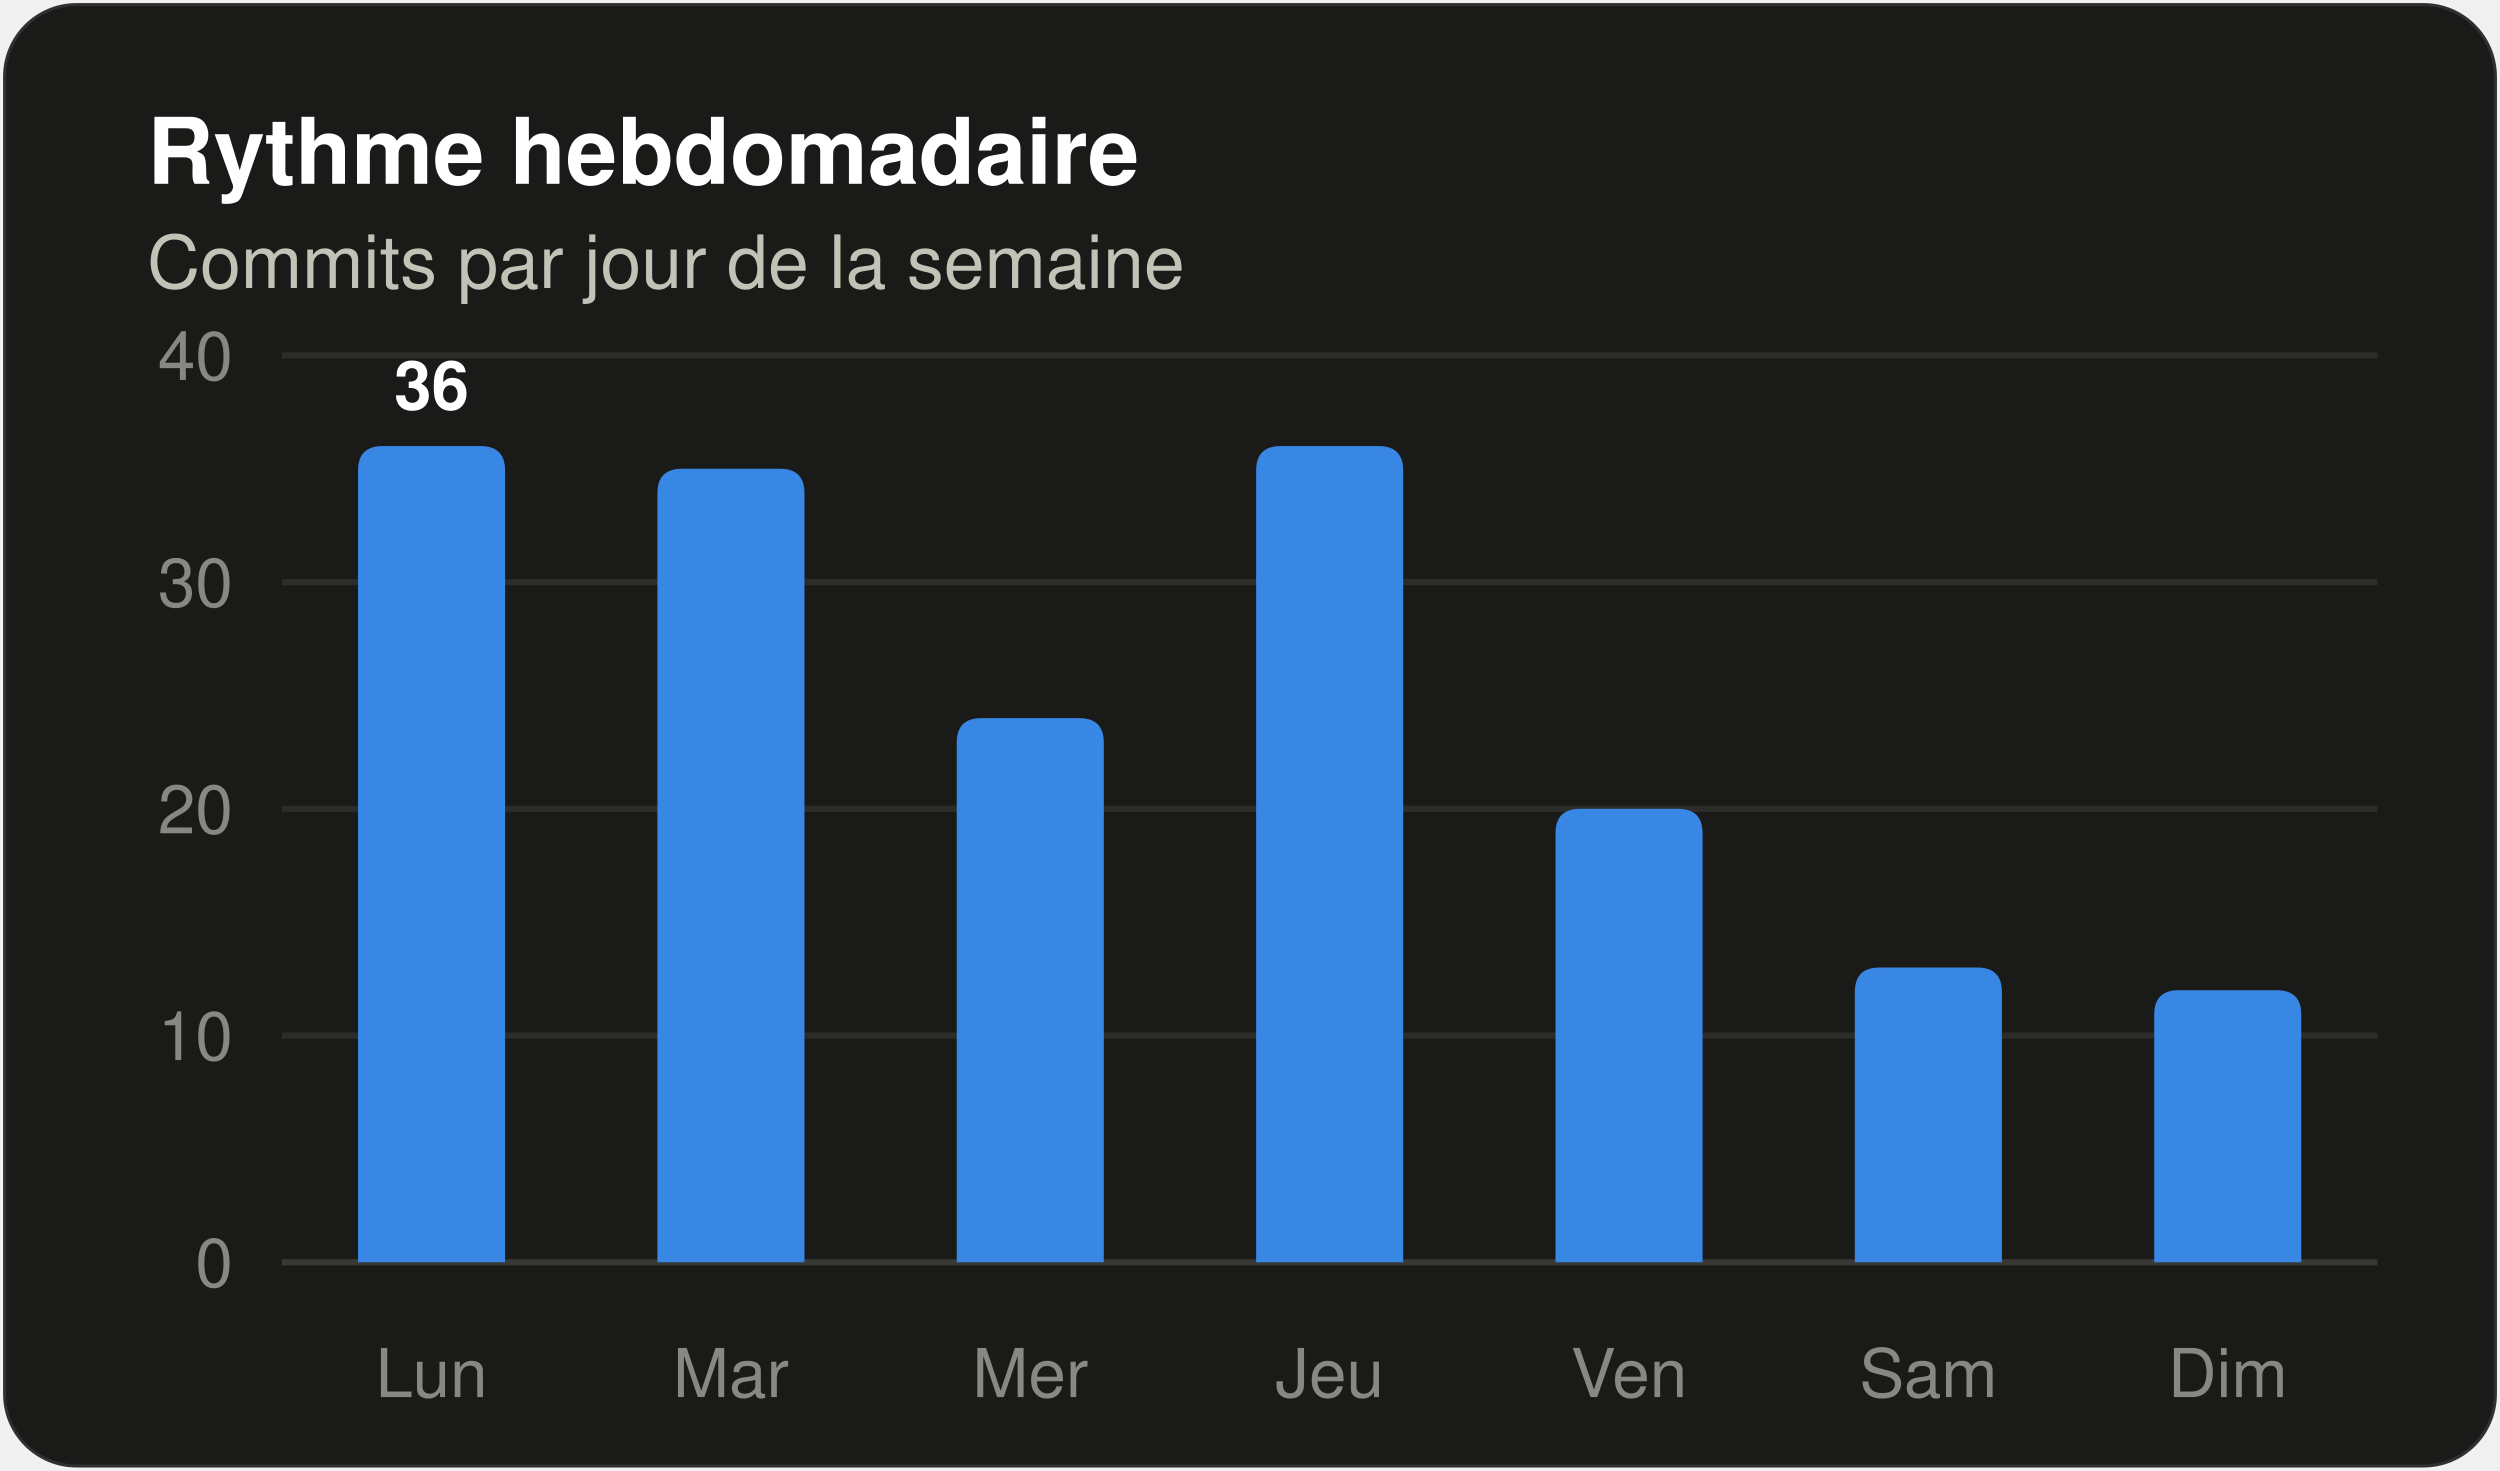
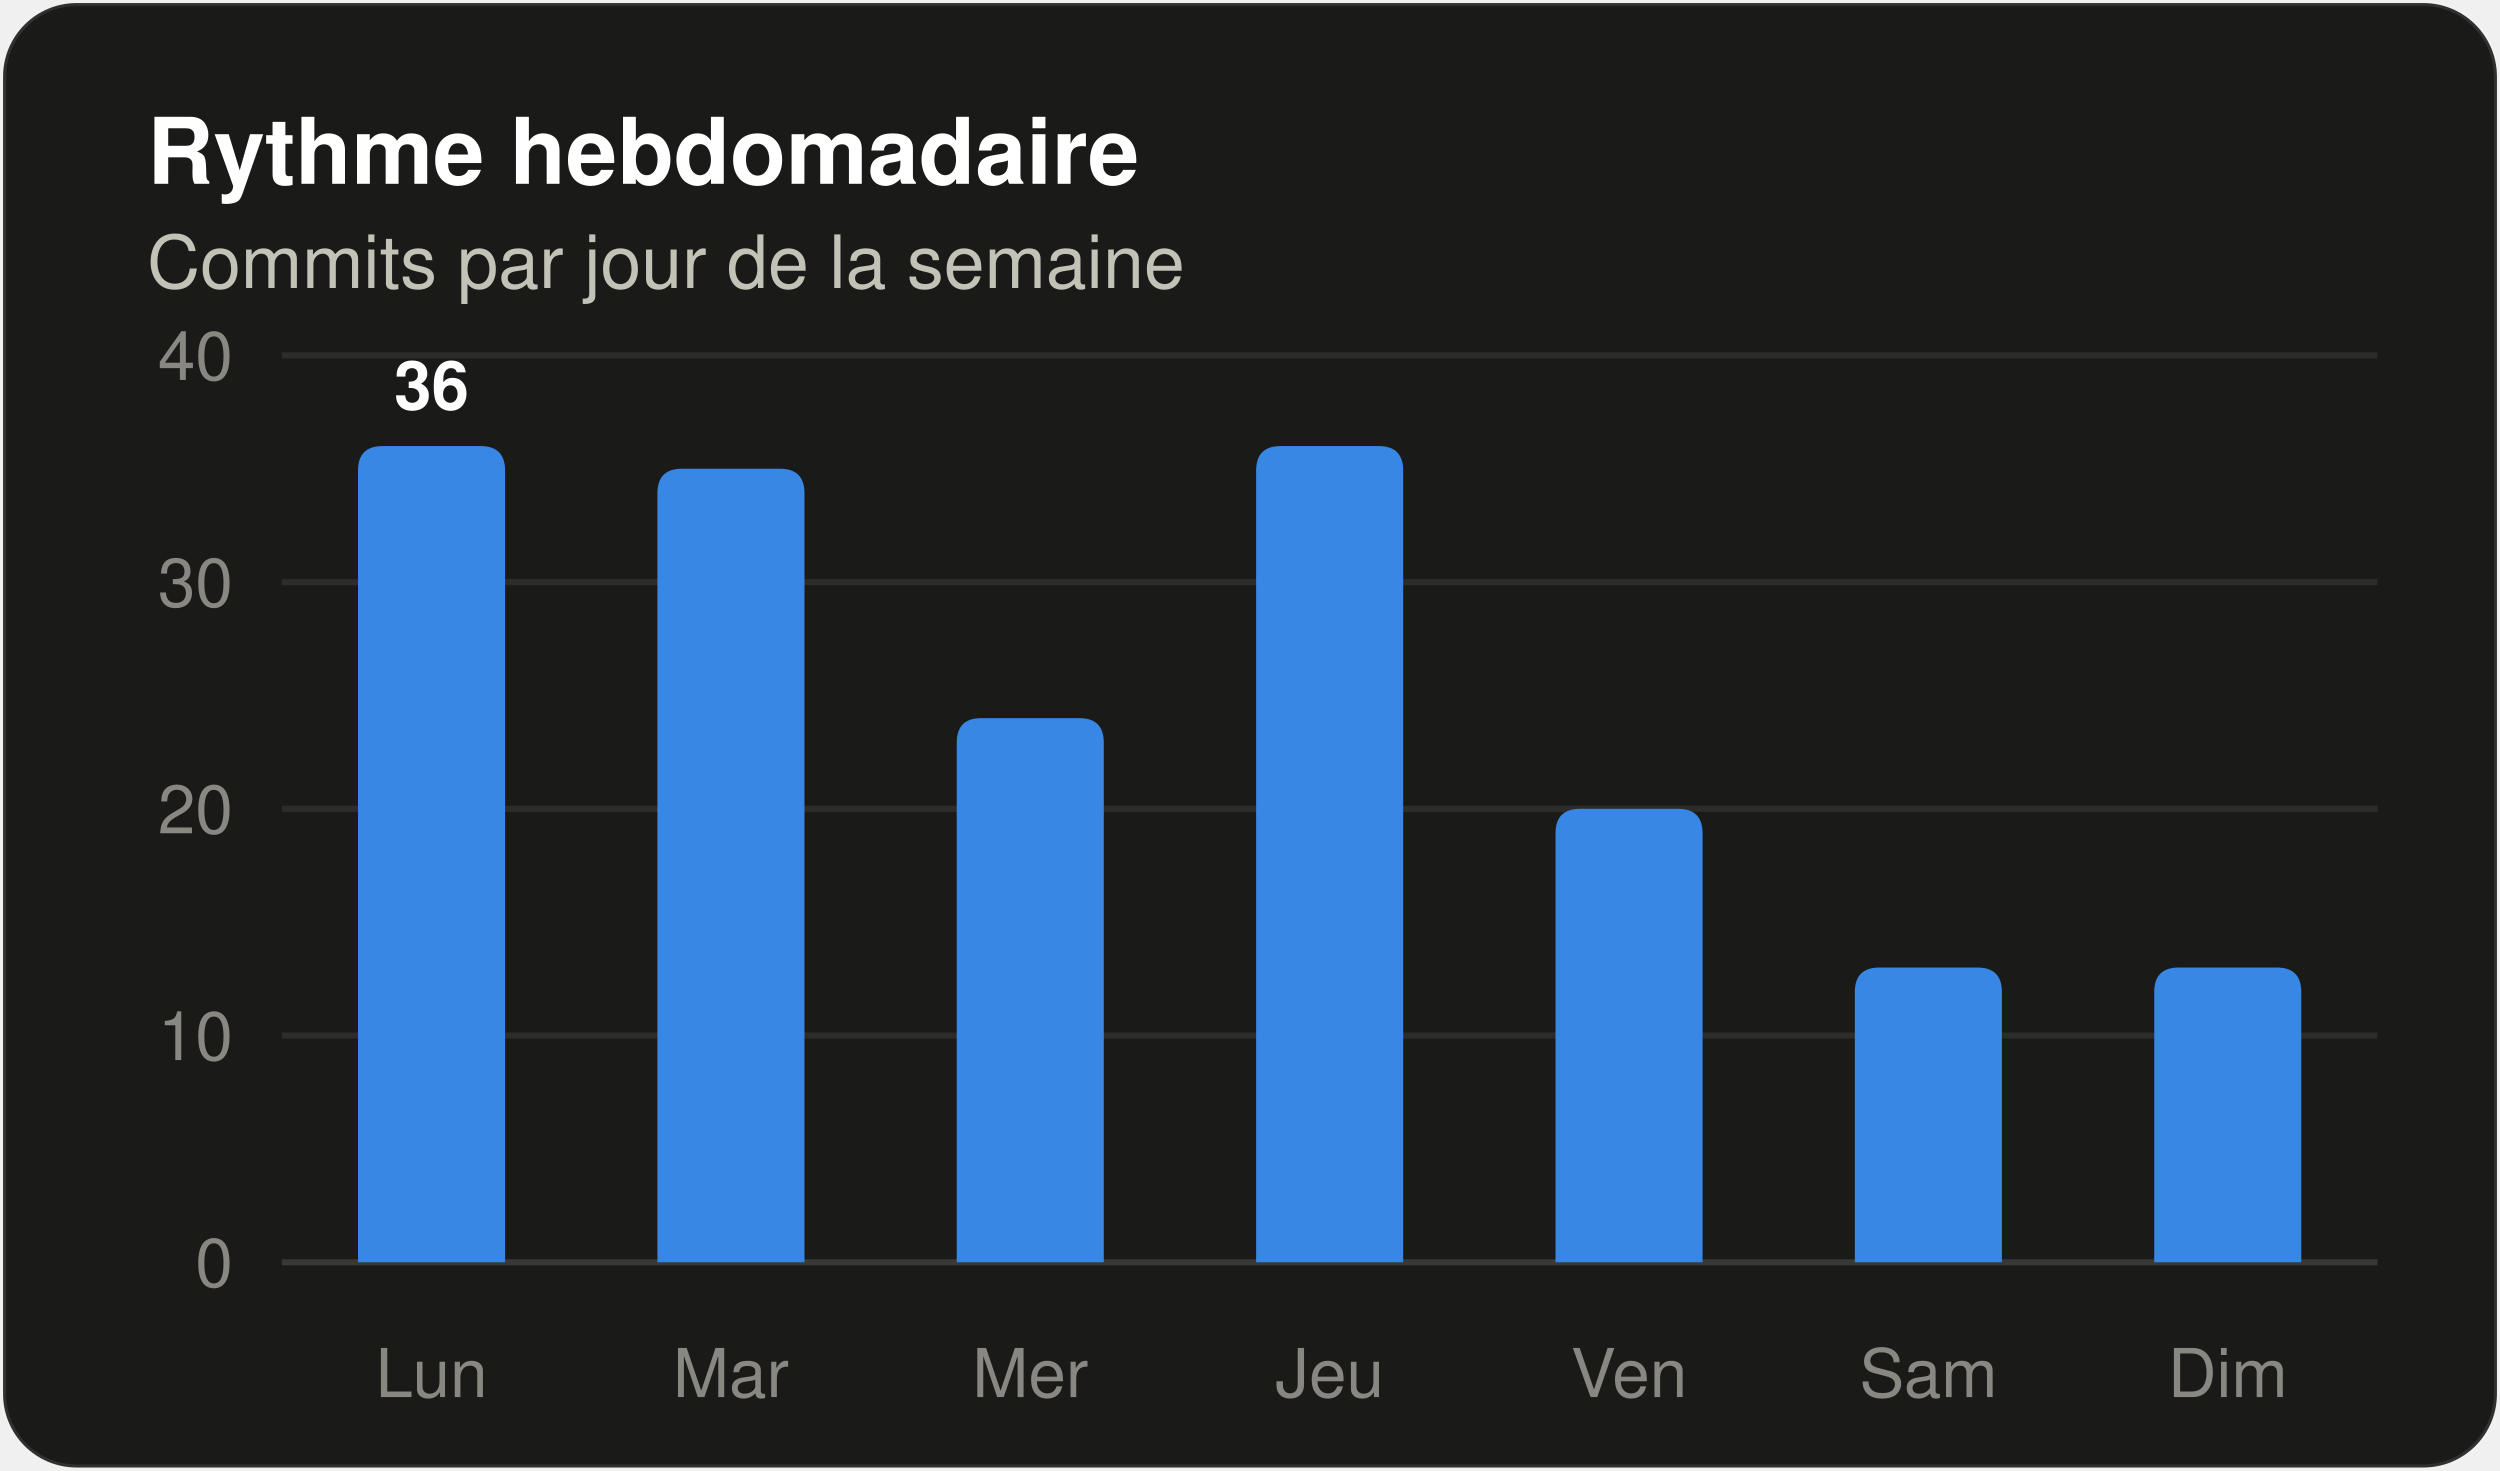
<svg xmlns="http://www.w3.org/2000/svg" width="408" height="240" viewBox="0 0 408 240" role="img" aria-label="Histogramme des commits par jour de la semaine" font-family="system-ui, 'Segoe UI', Ubuntu, Helvetica, Arial, sans-serif">
  <rect x="0.5" y="0.5" width="407" height="239" rx="12" fill="#1a1a19" stroke="rgba(255,255,255,0.10)" />
  <text x="24" y="30" font-size="15" fill="#ffffff" font-weight="600">Rythme hebdomadaire</text>
  <text x="24" y="47" font-size="12" fill="#c3c2b7">Commits par jour de la semaine</text>
  <line x1="46" y1="206.0" x2="388" y2="206.0" stroke="#383835" stroke-width="1" />
  <text x="38" y="210" font-size="11" fill="#898781" text-anchor="end" font-variant-numeric="tabular-nums">0</text>
  <line x1="46" y1="169.0" x2="388" y2="169.0" stroke="#2c2c2a" stroke-width="1" />
  <text x="38" y="173" font-size="11" fill="#898781" text-anchor="end" font-variant-numeric="tabular-nums">10</text>
  <line x1="46" y1="132.0" x2="388" y2="132.0" stroke="#2c2c2a" stroke-width="1" />
  <text x="38" y="136" font-size="11" fill="#898781" text-anchor="end" font-variant-numeric="tabular-nums">20</text>
  <line x1="46" y1="95.0" x2="388" y2="95.0" stroke="#2c2c2a" stroke-width="1" />
  <text x="38" y="99" font-size="11" fill="#898781" text-anchor="end" font-variant-numeric="tabular-nums">30</text>
  <line x1="46" y1="58.0" x2="388" y2="58.0" stroke="#2c2c2a" stroke-width="1" />
  <text x="38" y="62" font-size="11" fill="#898781" text-anchor="end" font-variant-numeric="tabular-nums">40</text>
  <path d="M 58.43 206.00 V 76.80 Q 58.43 72.80 62.43 72.80 H 78.43 Q 82.43 72.80 82.43 76.80 V 206.00 Z" fill="#3987e5" />
  <text x="70.429" y="66.8" font-size="11" fill="#ffffff" font-weight="600" text-anchor="middle">36</text>
  <text x="70.429" y="228" font-size="11" fill="#898781" text-anchor="middle">Lun</text>
  <path d="M 107.29 206.00 V 80.50 Q 107.29 76.50 111.29 76.50 H 127.29 Q 131.29 76.50 131.29 80.50 V 206.00 Z" fill="#3987e5" />
  <text x="119.286" y="228" font-size="11" fill="#898781" text-anchor="middle">Mar</text>
  <path d="M 156.14 206.00 V 121.20 Q 156.14 117.20 160.14 117.20 H 176.14 Q 180.14 117.20 180.14 121.20 V 206.00 Z" fill="#3987e5" />
  <text x="168.143" y="228" font-size="11" fill="#898781" text-anchor="middle">Mer</text>
  <path d="M 205.00 206.00 V 76.80 Q 205.00 72.80 209.00 72.80 H 225.00 Q 229.00 72.80 229.00 76.80 V 206.00 Z" fill="#3987e5" />
  <text x="217" y="228" font-size="11" fill="#898781" text-anchor="middle">Jeu</text>
  <path d="M 253.86 206.00 V 136.00 Q 253.86 132.00 257.86 132.00 H 273.86 Q 277.86 132.00 277.86 136.00 V 206.00 Z" fill="#3987e5" />
  <text x="265.857" y="228" font-size="11" fill="#898781" text-anchor="middle">Ven</text>
  <path d="M 302.71 206.00 V 161.90 Q 302.71 157.90 306.71 157.90 H 322.71 Q 326.71 157.90 326.71 161.90 V 206.00 Z" fill="#3987e5" />
  <text x="314.714" y="228" font-size="11" fill="#898781" text-anchor="middle">Sam</text>
-   <path d="M 351.57 206.00 V 165.60 Q 351.57 161.60 355.57 161.60 H 371.57 Q 375.57 161.60 375.57 165.60 V 206.00 Z" fill="#3987e5" />
+   <path d="M 351.57 206.00 V 161.90 Q 351.57 157.90 355.57 157.90 H 371.57 Q 375.57 157.90 375.57 161.90 V 206.00 Z" fill="#3987e5" />
  <text x="363.571" y="228" font-size="11" fill="#898781" text-anchor="middle">Dim</text>
</svg>
